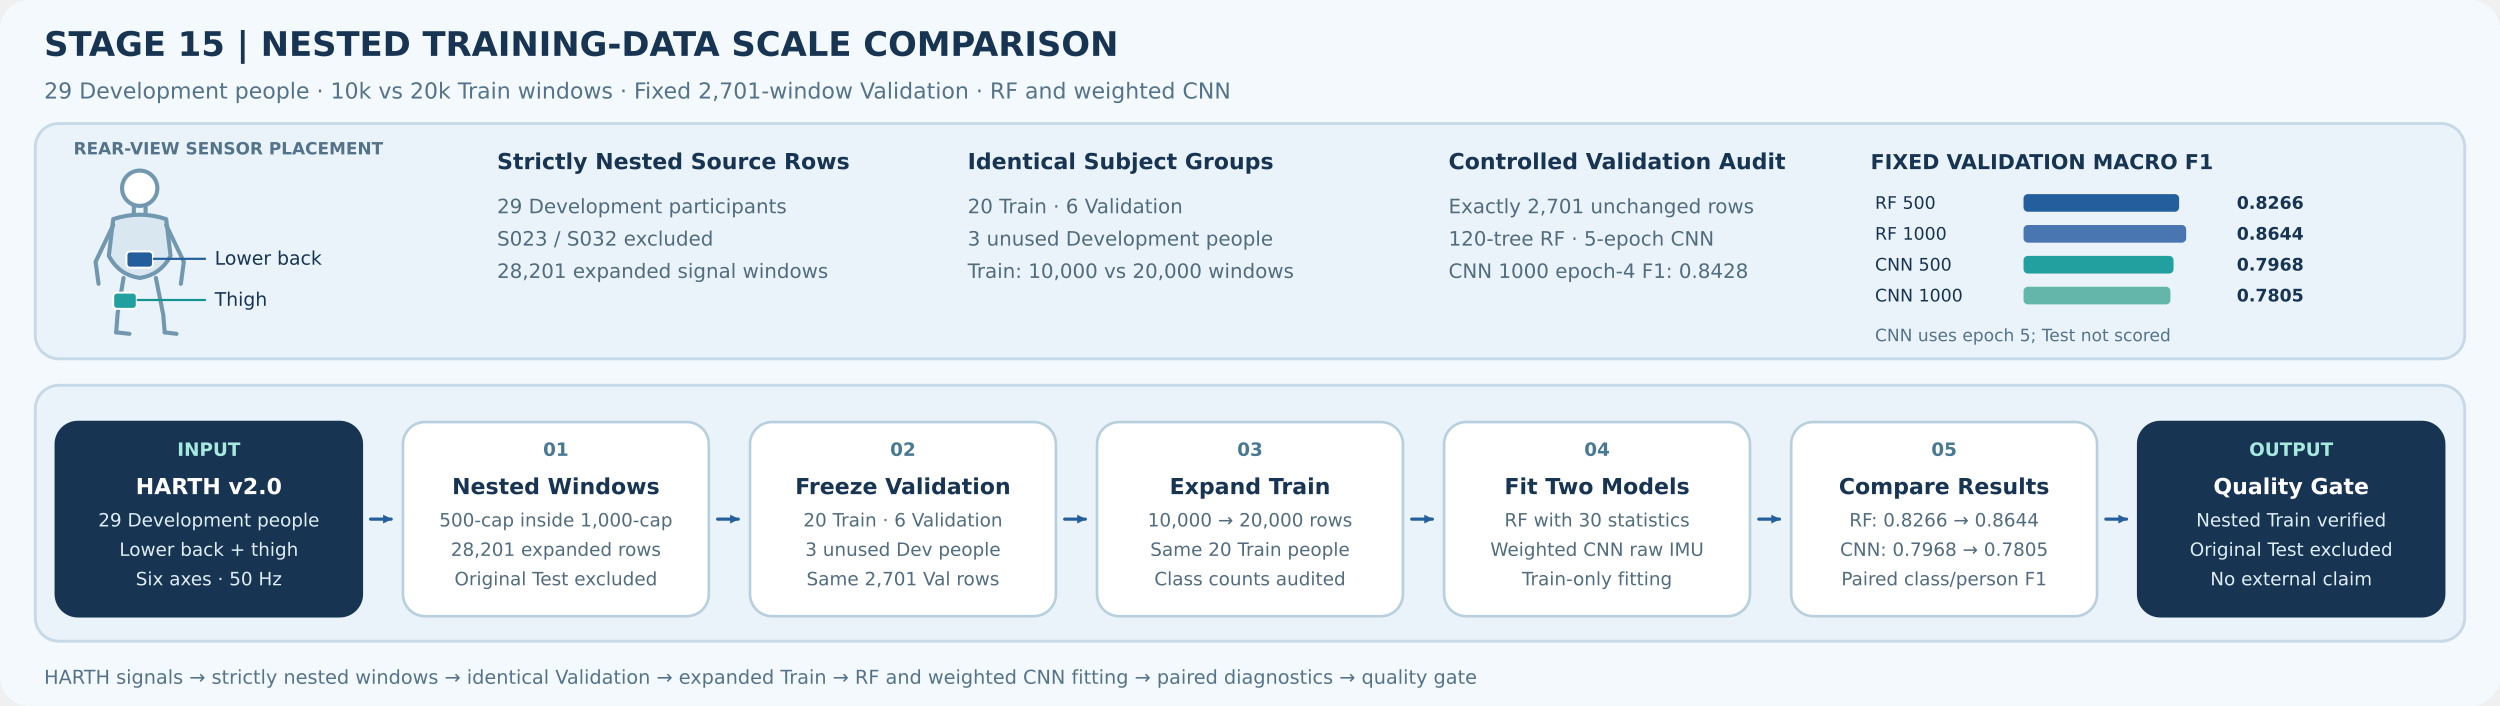
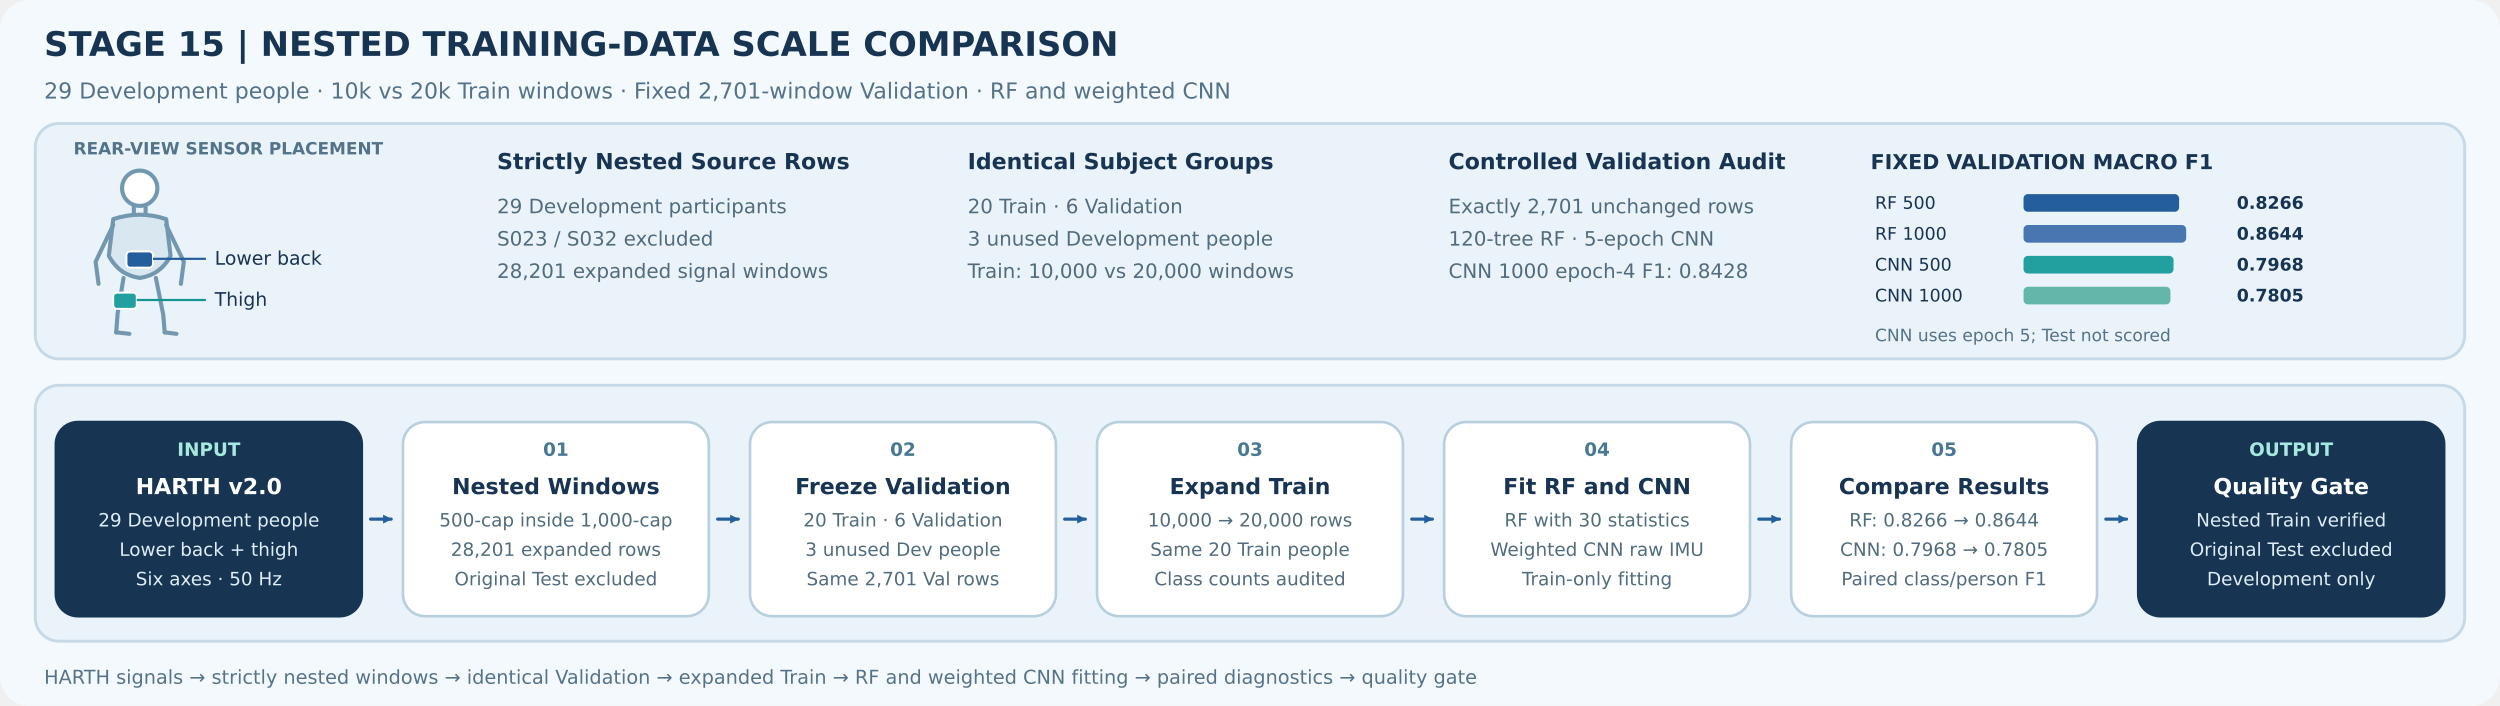
<svg xmlns="http://www.w3.org/2000/svg" width="1700" height="480" viewBox="0 0 1700 480" role="img" aria-labelledby="title desc">
  <defs>
    <marker id="small-arrow" markerUnits="userSpaceOnUse" markerWidth="6" markerHeight="6" refX="5.5" refY="3" orient="auto">
      <path d="M0 0 L6 3 L0 6 Z" fill="#245E9D" />
    </marker>
  </defs>
  <rect width="1700" height="480" rx="20" fill="#F4F9FD" />
  <g font-family="DejaVu Sans, Arial, sans-serif">
    <text x="30" y="38" font-size="23" font-weight="700" fill="#173453">STAGE 15 | NESTED TRAINING-DATA SCALE COMPARISON</text>
    <text x="30" y="67" font-size="15" fill="#54738A">29 Development people · 10k vs 20k Train windows · Fixed 2,701-window Validation · RF and weighted CNN</text>
    <rect x="24" y="84" width="1652" height="160" rx="16" fill="#EAF3FA" stroke="#C7D9E6" stroke-width="2" />
    <rect x="24" y="262" width="1652" height="174" rx="16" fill="#EAF3FA" stroke="#C7D9E6" stroke-width="2" />
    <g aria-label="Rear-view two-sensor placement, completely within context panel">
      <text x="50" y="105" font-size="11.5" font-weight="700" fill="#53738A">REAR-VIEW SENSOR PLACEMENT</text>
      <g stroke="#7298B0" stroke-width="2.8" stroke-linecap="round" stroke-linejoin="round">
        <circle cx="95" cy="128" r="12" fill="#FFFFFF" />
        <path d="M91 140 L91 147 M99 140 L99 147" fill="none" />
        <path d="M77 149 Q95 143 113 149 L116 174 Q109 187 95 189 Q81 187 74 174 Z" fill="#D9E7F1" />
        <path d="M77 153 L65 178 L67 193 M113 153 L125 178 L123 193" fill="none" />
        <path d="M84 189 L80 213 L79 226 M106 189 L111 214 L112 226" fill="none" />
        <path d="M79 226 L88 227 M112 226 L120 227" fill="none" />
      </g>
      <rect x="86" y="171" width="18" height="11" rx="2.5" fill="#245E9D" stroke="#FFFFFF" stroke-width="1.3" />
      <rect x="77" y="199" width="16" height="11" rx="2.5" fill="#22A0A0" stroke="#FFFFFF" stroke-width="1.3" />
      <path d="M104 176 H140" stroke="#245E9D" stroke-width="1.5" />
      <text x="146" y="180" font-size="12.8" fill="#173453">Lower back</text>
      <path d="M93 204 H140" stroke="#15938F" stroke-width="1.5" />
      <text x="146" y="208" font-size="12.8" fill="#173453">Thigh</text>
    </g>
    <g>
      <text x="338" y="115" font-size="15" font-weight="700" fill="#173453">Strictly Nested Source Rows</text>
      <text x="338" y="145" font-size="13.5" fill="#506C7E">29 Development participants</text>
      <text x="338" y="167" font-size="13.5" fill="#506C7E">S023 / S032 excluded</text>
      <text x="338" y="189" font-size="13.5" fill="#506C7E">28,201 expanded signal windows</text>
    </g>
    <g>
      <text x="658" y="115" font-size="15" font-weight="700" fill="#173453">Identical Subject Groups</text>
      <text x="658" y="145" font-size="13.5" fill="#506C7E">20 Train · 6 Validation</text>
      <text x="658" y="167" font-size="13.5" fill="#506C7E">3 unused Development people</text>
      <text x="658" y="189" font-size="13.5" fill="#506C7E">Train: 10,000 vs 20,000 windows</text>
    </g>
    <g>
      <text x="985" y="115" font-size="15" font-weight="700" fill="#173453">Controlled Validation Audit</text>
      <text x="985" y="145" font-size="13.5" fill="#506C7E">Exactly 2,701 unchanged rows</text>
      <text x="985" y="167" font-size="13.5" fill="#506C7E">120-tree RF · 5-epoch CNN</text>
      <text x="985" y="189" font-size="13.5" fill="#506C7E">CNN 1000 epoch-4 F1: 0.8428</text>
    </g>
    <g aria-label="Four observed last-epoch or final model Validation Macro F1 results on identical source windows">
      <text x="1272" y="115" font-size="14" font-weight="700" fill="#173453">FIXED VALIDATION MACRO F1</text>
      <text x="1275" y="142" font-size="11.8" fill="#173453">RF 500</text>
      <rect x="1376" y="132" width="105.8" height="12" rx="3" fill="#245E9D" />
      <text x="1521" y="142" font-size="11.8" font-weight="700" fill="#173453">0.8266</text>
      <text x="1275" y="163" font-size="11.8" fill="#173453">RF 1000</text>
      <rect x="1376" y="153" width="110.6" height="12" rx="3" fill="#4975B0" />
      <text x="1521" y="163" font-size="11.8" font-weight="700" fill="#173453">0.8644</text>
      <text x="1275" y="184" font-size="11.8" fill="#173453">CNN 500</text>
      <rect x="1376" y="174" width="102.0" height="12" rx="3" fill="#22A0A0" />
      <text x="1521" y="184" font-size="11.8" font-weight="700" fill="#173453">0.7968</text>
      <text x="1275" y="205" font-size="11.8" fill="#173453">CNN 1000</text>
      <rect x="1376" y="195" width="99.9" height="12" rx="3" fill="#64B6AA" />
      <text x="1521" y="205" font-size="11.8" font-weight="700" fill="#173453">0.7805</text>
      <text x="1275" y="232" font-size="11.6" fill="#54738A">CNN uses epoch 5; Test not scored</text>
    </g>
    <g aria-label="Six identical short inter-block arrows">
      <path d="M252 353 H266" fill="none" stroke="#245E9D" stroke-width="2.2" stroke-linecap="round" marker-end="url(#small-arrow)" />
      <path d="M488 353 H502" fill="none" stroke="#245E9D" stroke-width="2.2" stroke-linecap="round" marker-end="url(#small-arrow)" />
      <path d="M724 353 H738" fill="none" stroke="#245E9D" stroke-width="2.2" stroke-linecap="round" marker-end="url(#small-arrow)" />
      <path d="M960 353 H974" fill="none" stroke="#245E9D" stroke-width="2.2" stroke-linecap="round" marker-end="url(#small-arrow)" />
      <path d="M1196 353 H1210" fill="none" stroke="#245E9D" stroke-width="2.2" stroke-linecap="round" marker-end="url(#small-arrow)" />
      <path d="M1432 353 H1446" fill="none" stroke="#245E9D" stroke-width="2.2" stroke-linecap="round" marker-end="url(#small-arrow)" />
    </g>
    <g aria-label="Seven matched-protocol research workflow blocks">
      <g class="process-block">
        <rect x="38" y="287" width="208" height="132" rx="15" fill="#173453" stroke="#173453" stroke-width="1.8" />
        <text x="142" y="310" text-anchor="middle" font-size="12.5" font-weight="700" fill="#A7E9DF">INPUT</text>
        <text x="142" y="336" text-anchor="middle" font-size="15" font-weight="700" fill="#FFFFFF">HARTH v2.0</text>
        <text x="142" y="358" text-anchor="middle" font-size="12.5" fill="#DFEDF4">29 Development people</text>
        <text x="142" y="378" text-anchor="middle" font-size="12.5" fill="#DFEDF4">Lower back + thigh</text>
        <text x="142" y="398" text-anchor="middle" font-size="12.5" fill="#DFEDF4">Six axes · 50 Hz</text>
      </g>
      <g class="process-block">
        <rect x="274" y="287" width="208" height="132" rx="15" fill="#FFFFFF" stroke="#B8CFDE" stroke-width="1.8" />
        <text x="378" y="310" text-anchor="middle" font-size="12.5" font-weight="700" fill="#497992">01</text>
        <text x="378" y="336" text-anchor="middle" font-size="15" font-weight="700" fill="#173453">Nested Windows</text>
        <text x="378" y="358" text-anchor="middle" font-size="12.5" fill="#506C7E">500-cap inside 1,000-cap</text>
        <text x="378" y="378" text-anchor="middle" font-size="12.5" fill="#506C7E">28,201 expanded rows</text>
        <text x="378" y="398" text-anchor="middle" font-size="12.5" fill="#506C7E">Original Test excluded</text>
      </g>
      <g class="process-block">
        <rect x="510" y="287" width="208" height="132" rx="15" fill="#FFFFFF" stroke="#B8CFDE" stroke-width="1.8" />
        <text x="614" y="310" text-anchor="middle" font-size="12.5" font-weight="700" fill="#497992">02</text>
        <text x="614" y="336" text-anchor="middle" font-size="15" font-weight="700" fill="#173453">Freeze Validation</text>
        <text x="614" y="358" text-anchor="middle" font-size="12.5" fill="#506C7E">20 Train · 6 Validation</text>
        <text x="614" y="378" text-anchor="middle" font-size="12.5" fill="#506C7E">3 unused Dev people</text>
        <text x="614" y="398" text-anchor="middle" font-size="12.5" fill="#506C7E">Same 2,701 Val rows</text>
      </g>
      <g class="process-block">
        <rect x="746" y="287" width="208" height="132" rx="15" fill="#FFFFFF" stroke="#B8CFDE" stroke-width="1.8" />
        <text x="850" y="310" text-anchor="middle" font-size="12.5" font-weight="700" fill="#497992">03</text>
        <text x="850" y="336" text-anchor="middle" font-size="15" font-weight="700" fill="#173453">Expand Train</text>
        <text x="850" y="358" text-anchor="middle" font-size="12.5" fill="#506C7E">10,000 → 20,000 rows</text>
        <text x="850" y="378" text-anchor="middle" font-size="12.5" fill="#506C7E">Same 20 Train people</text>
        <text x="850" y="398" text-anchor="middle" font-size="12.5" fill="#506C7E">Class counts audited</text>
      </g>
      <g class="process-block">
        <rect x="982" y="287" width="208" height="132" rx="15" fill="#FFFFFF" stroke="#B8CFDE" stroke-width="1.8" />
        <text x="1086" y="310" text-anchor="middle" font-size="12.5" font-weight="700" fill="#497992">04</text>
-         <text x="1086" y="336" text-anchor="middle" font-size="15" font-weight="700" fill="#173453">Fit Two Models</text>
+         <text x="1086" y="336" text-anchor="middle" font-size="15" font-weight="700" fill="#173453">Fit RF and CNN</text>
        <text x="1086" y="358" text-anchor="middle" font-size="12.5" fill="#506C7E">RF with 30 statistics</text>
        <text x="1086" y="378" text-anchor="middle" font-size="12.5" fill="#506C7E">Weighted CNN raw IMU</text>
        <text x="1086" y="398" text-anchor="middle" font-size="12.5" fill="#506C7E">Train-only fitting</text>
      </g>
      <g class="process-block">
        <rect x="1218" y="287" width="208" height="132" rx="15" fill="#FFFFFF" stroke="#B8CFDE" stroke-width="1.8" />
        <text x="1322" y="310" text-anchor="middle" font-size="12.5" font-weight="700" fill="#497992">05</text>
        <text x="1322" y="336" text-anchor="middle" font-size="15" font-weight="700" fill="#173453">Compare Results</text>
        <text x="1322" y="358" text-anchor="middle" font-size="12.5" fill="#506C7E">RF: 0.8266 → 0.8644</text>
        <text x="1322" y="378" text-anchor="middle" font-size="12.5" fill="#506C7E">CNN: 0.7968 → 0.7805</text>
        <text x="1322" y="398" text-anchor="middle" font-size="12.5" fill="#506C7E">Paired class/person F1</text>
      </g>
      <g class="process-block">
        <rect x="1454" y="287" width="208" height="132" rx="15" fill="#173453" stroke="#173453" stroke-width="1.8" />
        <text x="1558" y="310" text-anchor="middle" font-size="12.5" font-weight="700" fill="#A7E9DF">OUTPUT</text>
        <text x="1558" y="336" text-anchor="middle" font-size="15" font-weight="700" fill="#FFFFFF">Quality Gate</text>
        <text x="1558" y="358" text-anchor="middle" font-size="12.5" fill="#DFEDF4">Nested Train verified</text>
        <text x="1558" y="378" text-anchor="middle" font-size="12.5" fill="#DFEDF4">Original Test excluded</text>
-         <text x="1558" y="398" text-anchor="middle" font-size="12.5" fill="#DFEDF4">No external claim</text>
+         <text x="1558" y="398" text-anchor="middle" font-size="12.5" fill="#DFEDF4">Development only</text>
      </g>
    </g>
    <text x="30" y="465" font-size="13.1" fill="#54738A">HARTH signals → strictly nested windows → identical Validation → expanded Train → RF and weighted CNN fitting → paired diagnostics → quality gate</text>
  </g>
</svg>
